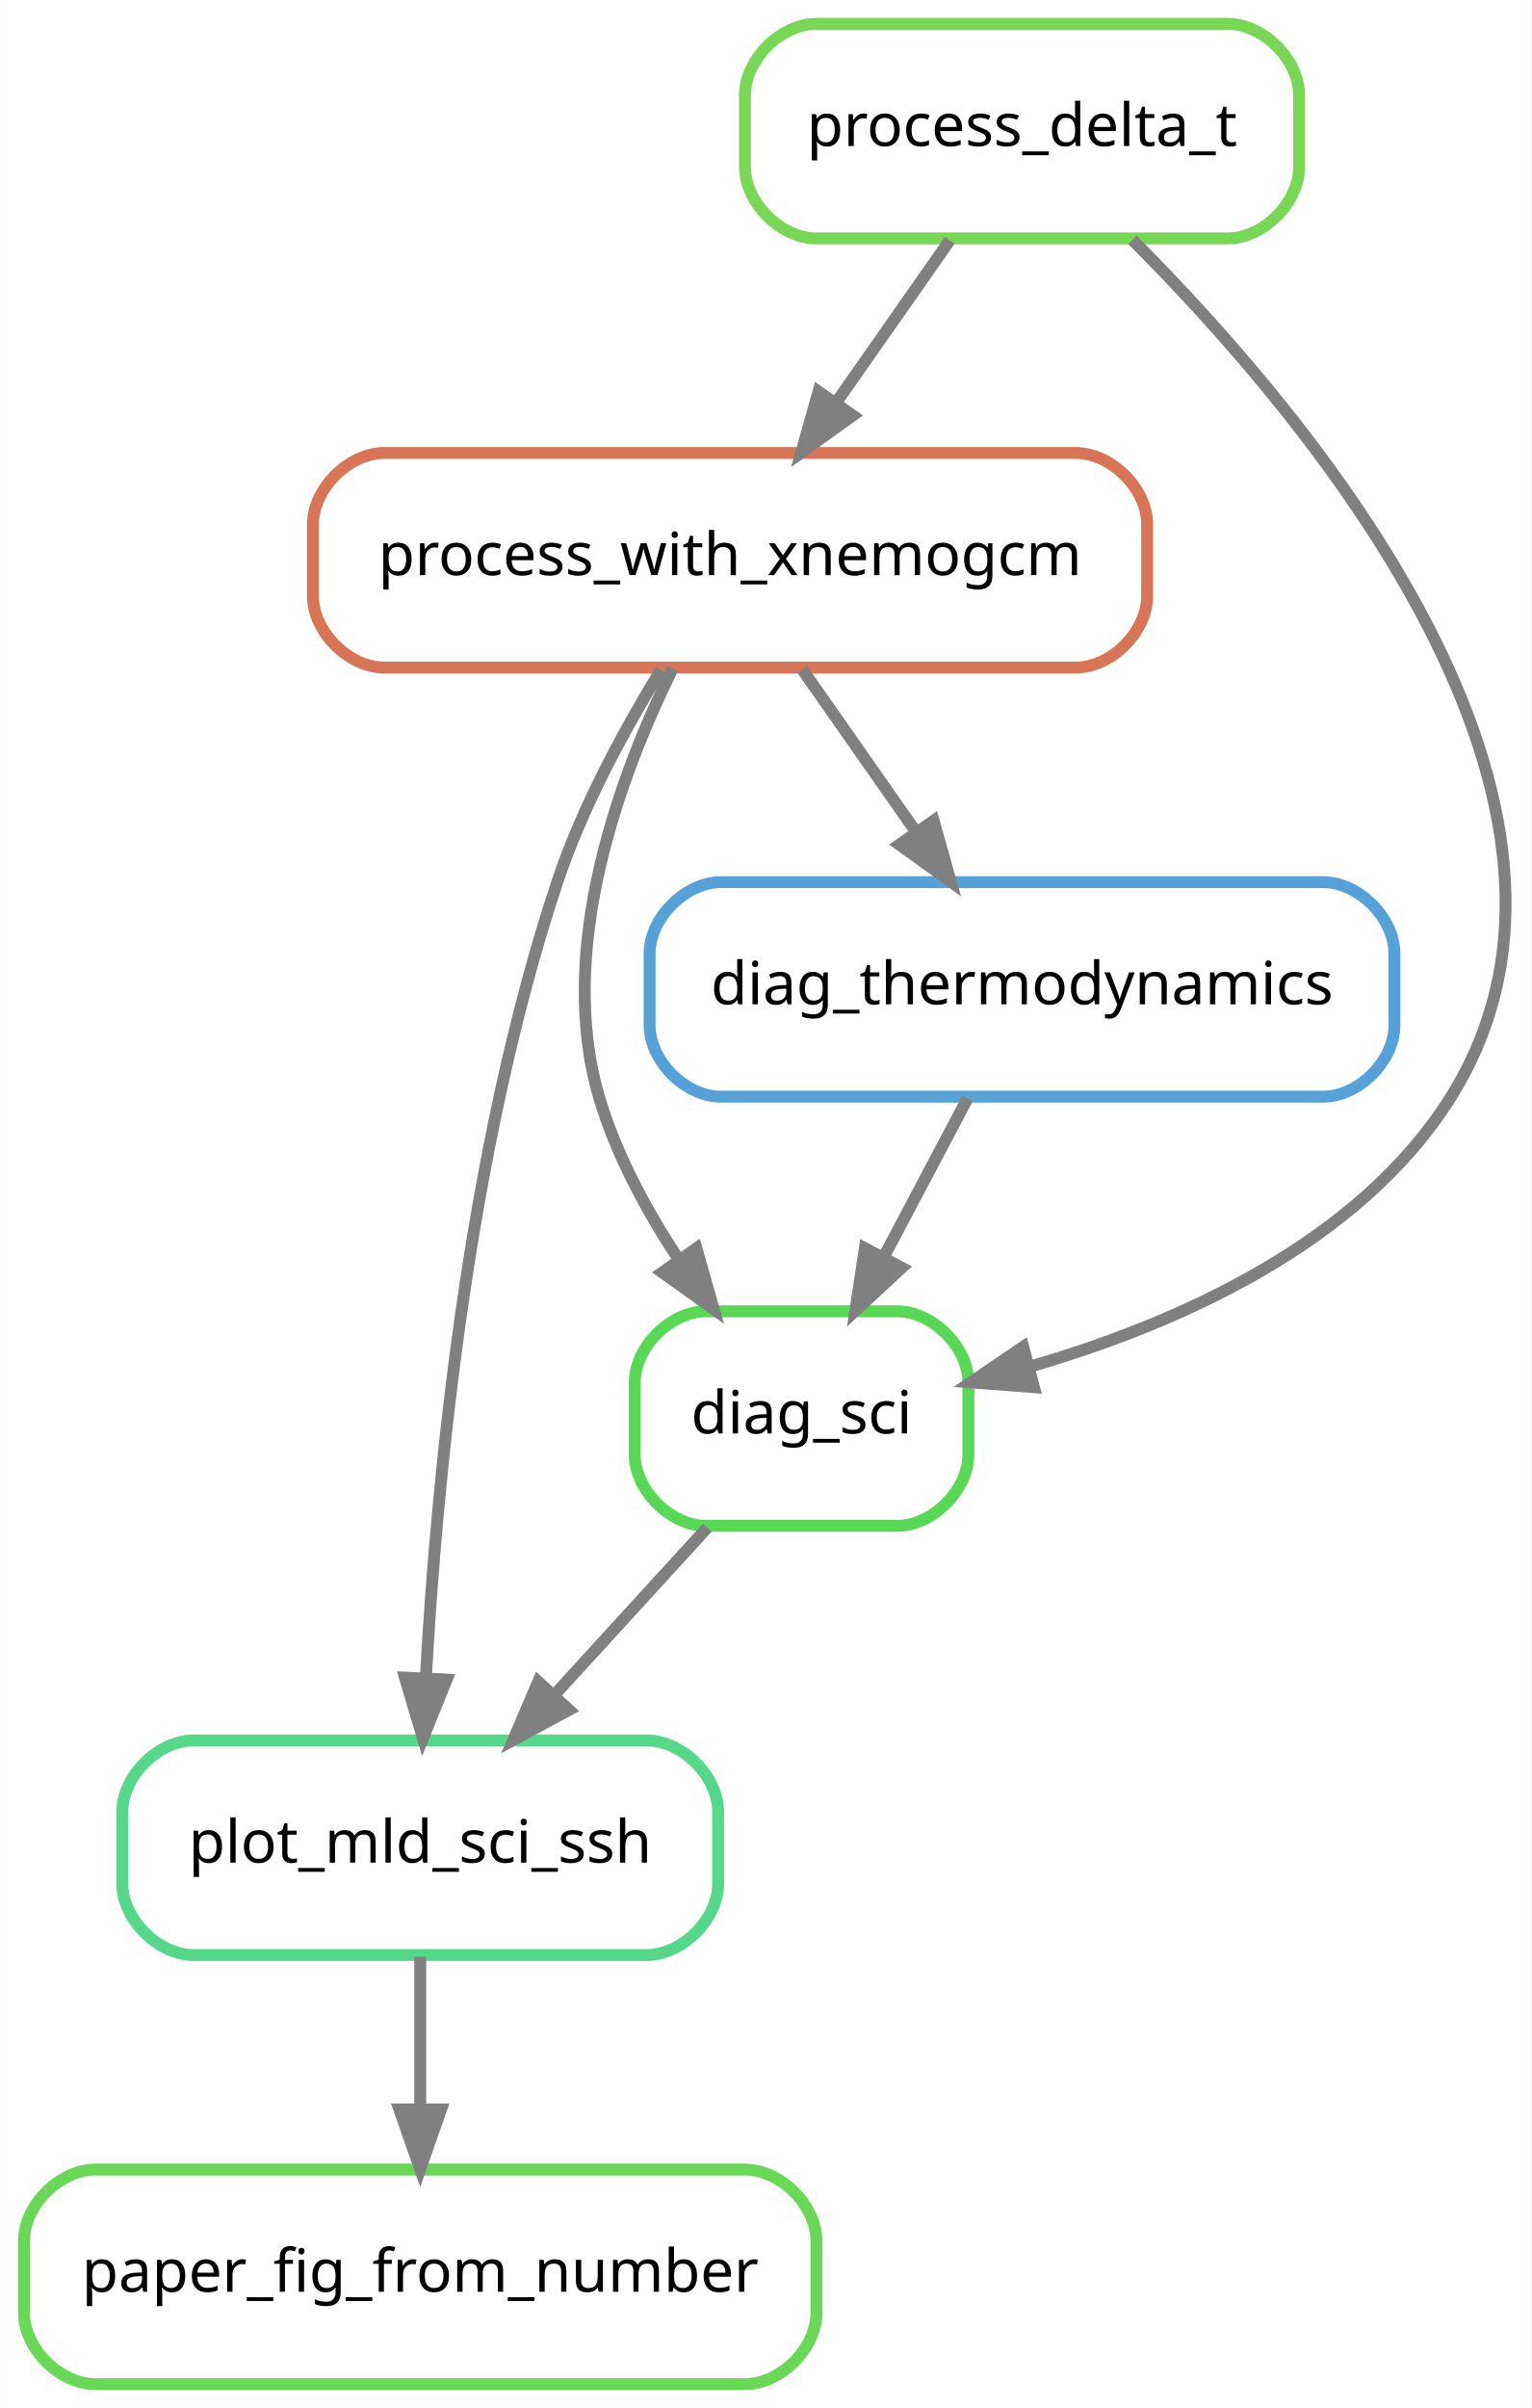
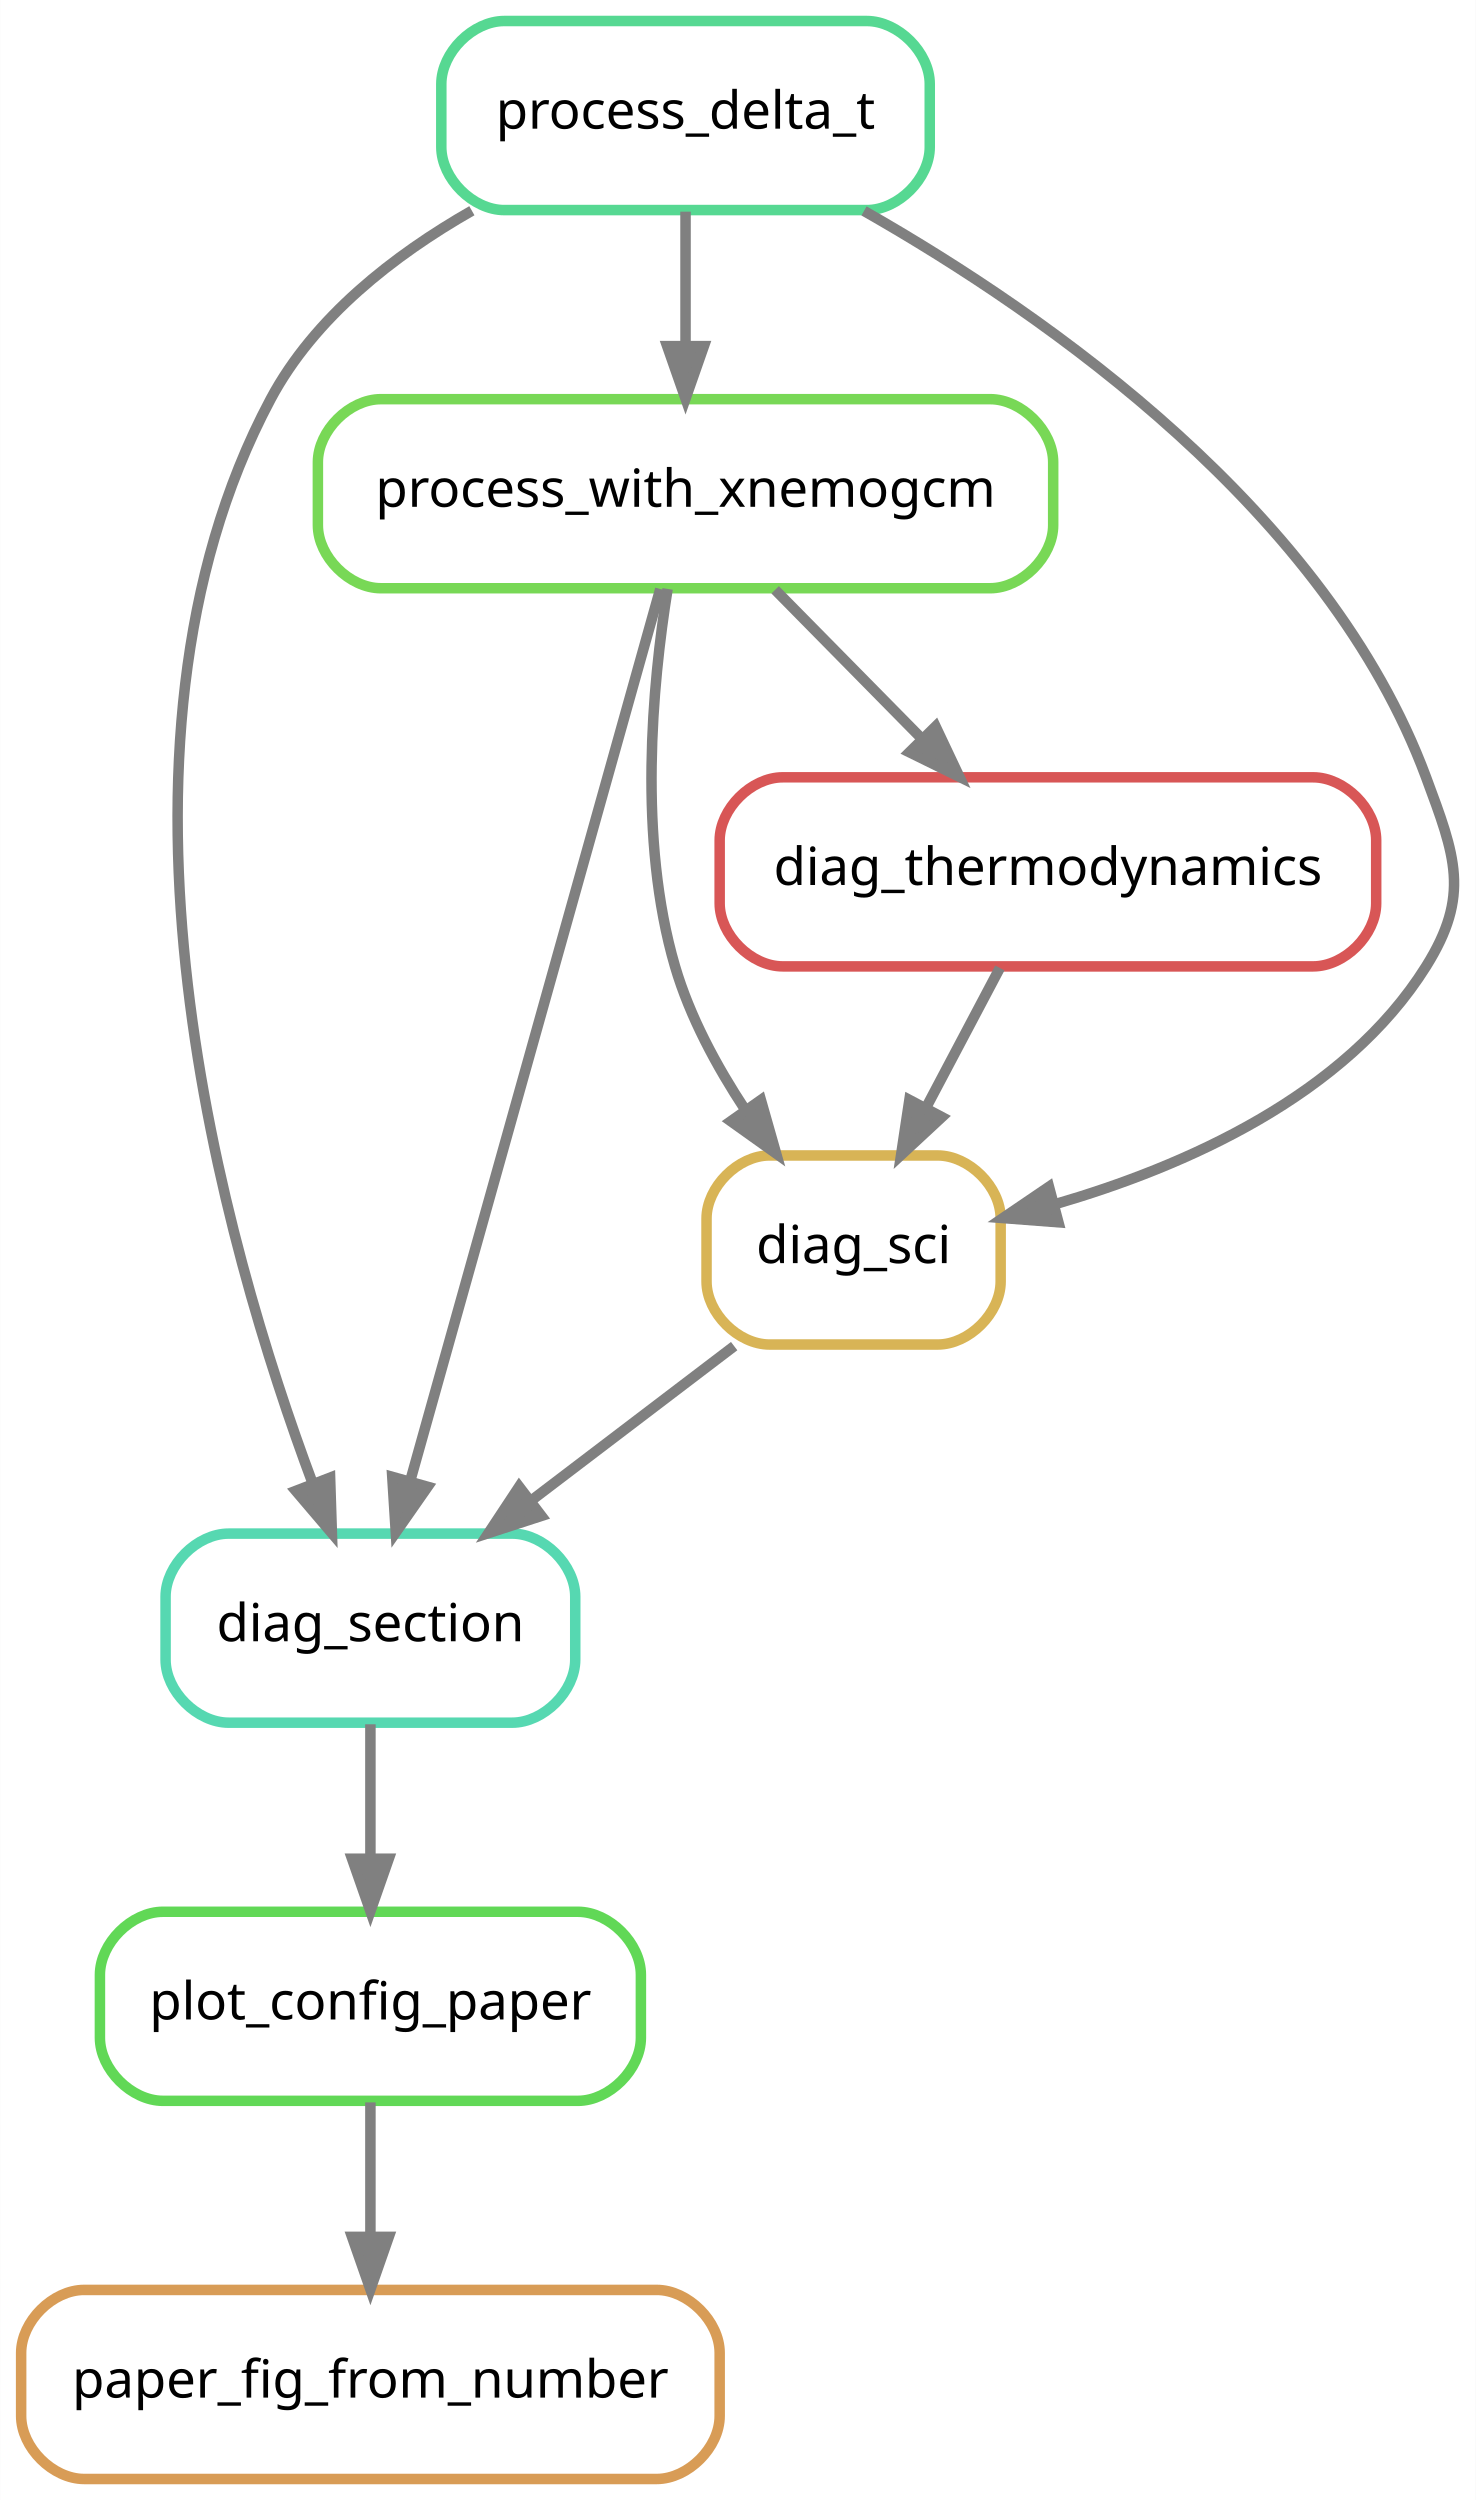
- <svg xmlns="http://www.w3.org/2000/svg" width="257pt" height="404pt" viewBox="0.00 0.00 256.96 404.00">
-   <g id="graph0" class="graph" transform="scale(1 1) rotate(0) translate(4 400)">
-     <polygon fill="white" stroke="transparent" points="-4,4 -4,-400 252.96,-400 252.96,4 -4,4" />
+ <svg xmlns="http://www.w3.org/2000/svg" width="281pt" height="476pt" viewBox="0.00 0.00 280.95 476.00">
+   <g id="graph0" class="graph" transform="scale(1 1) rotate(0) translate(4 472)">
+     <polygon fill="white" stroke="transparent" points="-4,4 -4,-472 276.95,-472 276.95,4 -4,4" />
    <g id="node1" class="node">
-       <path fill="none" stroke="#68d856" stroke-width="2" d="M121,-36C121,-36 12,-36 12,-36 6,-36 0,-30 0,-24 0,-24 0,-12 0,-12 0,-6 6,0 12,0 12,0 121,0 121,0 127,0 133,-6 133,-12 133,-12 133,-24 133,-24 133,-30 127,-36 121,-36" />
+       <path fill="none" stroke="#d89c56" stroke-width="2" d="M121,-36C121,-36 12,-36 12,-36 6,-36 0,-30 0,-24 0,-24 0,-12 0,-12 0,-6 6,0 12,0 12,0 121,0 121,0 127,0 133,-6 133,-12 133,-12 133,-24 133,-24 133,-30 127,-36 121,-36" />
      <text text-anchor="middle" x="66.5" y="-15.5" font-family="sans" font-size="10.00">paper_fig_from_number</text>
    </g>
    <g id="node2" class="node">
-       <path fill="none" stroke="#56d88a" stroke-width="2" d="M104.5,-108C104.5,-108 28.5,-108 28.5,-108 22.5,-108 16.5,-102 16.5,-96 16.5,-96 16.5,-84 16.5,-84 16.5,-78 22.5,-72 28.5,-72 28.5,-72 104.5,-72 104.5,-72 110.5,-72 116.5,-78 116.5,-84 116.5,-84 116.5,-96 116.5,-96 116.5,-102 110.5,-108 104.5,-108" />
-       <text text-anchor="middle" x="66.5" y="-87.5" font-family="sans" font-size="10.00">plot_mld_sci_ssh</text>
+       <path fill="none" stroke="#61d856" stroke-width="2" d="M106,-108C106,-108 27,-108 27,-108 21,-108 15,-102 15,-96 15,-96 15,-84 15,-84 15,-78 21,-72 27,-72 27,-72 106,-72 106,-72 112,-72 118,-78 118,-84 118,-84 118,-96 118,-96 118,-102 112,-108 106,-108" />
+       <text text-anchor="middle" x="66.5" y="-87.5" font-family="sans" font-size="10.00">plot_config_paper</text>
    </g>
    <g id="edge1" class="edge">
      <path fill="none" stroke="grey" stroke-width="2" d="M66.5,-71.7C66.5,-63.98 66.5,-54.71 66.5,-46.11" />
      <polygon fill="grey" stroke="grey" stroke-width="2" points="70,-46.1 66.5,-36.1 63,-46.1 70,-46.1" />
    </g>
    <g id="node3" class="node">
-       <path fill="none" stroke="#d87556" stroke-width="2" d="M176.5,-324C176.5,-324 60.5,-324 60.5,-324 54.5,-324 48.5,-318 48.5,-312 48.5,-312 48.5,-300 48.5,-300 48.5,-294 54.5,-288 60.5,-288 60.5,-288 176.5,-288 176.5,-288 182.5,-288 188.5,-294 188.5,-300 188.5,-300 188.5,-312 188.5,-312 188.5,-318 182.5,-324 176.5,-324" />
-       <text text-anchor="middle" x="118.5" y="-303.5" font-family="sans" font-size="10.00">process_with_xnemogcm</text>
+       <path fill="none" stroke="#56d8b1" stroke-width="2" d="M93.5,-180C93.5,-180 39.5,-180 39.5,-180 33.5,-180 27.5,-174 27.5,-168 27.5,-168 27.5,-156 27.5,-156 27.5,-150 33.5,-144 39.5,-144 39.5,-144 93.5,-144 93.5,-144 99.5,-144 105.5,-150 105.5,-156 105.5,-156 105.5,-168 105.5,-168 105.5,-174 99.5,-180 93.5,-180" />
+       <text text-anchor="middle" x="66.5" y="-159.5" font-family="sans" font-size="10.00">diag_section</text>
    </g>
    <g id="edge2" class="edge">
-       <path fill="none" stroke="grey" stroke-width="2" d="M106.89,-287.58C100.76,-277.57 93.67,-264.54 89.5,-252 74.44,-206.75 69.24,-151.12 67.45,-118.51" />
-       <polygon fill="grey" stroke="grey" stroke-width="2" points="70.93,-118.2 66.96,-108.38 63.94,-118.54 70.93,-118.2" />
+       <path fill="none" stroke="grey" stroke-width="2" d="M66.5,-143.7C66.5,-135.98 66.5,-126.71 66.5,-118.11" />
+       <polygon fill="grey" stroke="grey" stroke-width="2" points="70,-118.1 66.5,-108.1 63,-118.1 70,-118.1" />
+     </g>
+     <g id="node4" class="node">
+       <path fill="none" stroke="#78d856" stroke-width="2" d="M184.5,-396C184.5,-396 68.5,-396 68.5,-396 62.5,-396 56.5,-390 56.5,-384 56.5,-384 56.5,-372 56.5,-372 56.5,-366 62.5,-360 68.5,-360 68.5,-360 184.5,-360 184.5,-360 190.5,-360 196.5,-366 196.5,-372 196.5,-372 196.5,-384 196.5,-384 196.5,-390 190.5,-396 184.5,-396" />
+       <text text-anchor="middle" x="126.5" y="-375.5" font-family="sans" font-size="10.00">process_with_xnemogcm</text>
+     </g>
+     <g id="edge3" class="edge">
+       <path fill="none" stroke="grey" stroke-width="2" d="M121.69,-359.85C111.29,-322.75 86.63,-234.81 74.1,-190.1" />
+       <polygon fill="grey" stroke="grey" stroke-width="2" points="77.4,-188.92 71.33,-180.23 70.66,-190.81 77.4,-188.92" />
+     </g>
+     <g id="node6" class="node">
+       <path fill="none" stroke="#d8b456" stroke-width="2" d="M174.5,-252C174.5,-252 142.5,-252 142.5,-252 136.5,-252 130.5,-246 130.5,-240 130.5,-240 130.5,-228 130.5,-228 130.5,-222 136.5,-216 142.5,-216 142.5,-216 174.5,-216 174.5,-216 180.5,-216 186.5,-222 186.5,-228 186.5,-228 186.5,-240 186.5,-240 186.5,-246 180.5,-252 174.5,-252" />
+       <text text-anchor="middle" x="158.5" y="-231.5" font-family="sans" font-size="10.00">diag_sci</text>
+     </g>
+     <g id="edge8" class="edge">
+       <path fill="none" stroke="grey" stroke-width="2" d="M123.09,-359.87C120.16,-341.65 117.41,-312.17 124.5,-288 127.3,-278.45 132.41,-268.98 137.83,-260.76" />
+       <polygon fill="grey" stroke="grey" stroke-width="2" points="140.85,-262.56 143.75,-252.37 135.12,-258.52 140.85,-262.56" />
+     </g>
+     <g id="node7" class="node">
+       <path fill="none" stroke="#d85656" stroke-width="2" d="M246,-324C246,-324 145,-324 145,-324 139,-324 133,-318 133,-312 133,-312 133,-300 133,-300 133,-294 139,-288 145,-288 145,-288 246,-288 246,-288 252,-288 258,-294 258,-300 258,-300 258,-312 258,-312 258,-318 252,-324 246,-324" />
+       <text text-anchor="middle" x="195.5" y="-303.5" font-family="sans" font-size="10.00">diag_thermodynamics</text>
+     </g>
+     <g id="edge10" class="edge">
+       <path fill="none" stroke="grey" stroke-width="2" d="M143.56,-359.7C152,-351.14 162.32,-340.66 171.54,-331.3" />
+       <polygon fill="grey" stroke="grey" stroke-width="2" points="174.11,-333.68 178.64,-324.1 169.13,-328.77 174.11,-333.68" />
    </g>
    <g id="node5" class="node">
-       <path fill="none" stroke="#59d856" stroke-width="2" d="M146.5,-180C146.5,-180 114.5,-180 114.5,-180 108.5,-180 102.5,-174 102.5,-168 102.5,-168 102.5,-156 102.5,-156 102.5,-150 108.5,-144 114.5,-144 114.5,-144 146.5,-144 146.5,-144 152.5,-144 158.5,-150 158.5,-156 158.5,-156 158.5,-168 158.5,-168 158.5,-174 152.5,-180 146.5,-180" />
-       <text text-anchor="middle" x="130.5" y="-159.5" font-family="sans" font-size="10.00">diag_sci</text>
+       <path fill="none" stroke="#56d892" stroke-width="2" d="M161,-468C161,-468 92,-468 92,-468 86,-468 80,-462 80,-456 80,-456 80,-444 80,-444 80,-438 86,-432 92,-432 92,-432 161,-432 161,-432 167,-432 173,-438 173,-444 173,-444 173,-456 173,-456 173,-462 167,-468 161,-468" />
+       <text text-anchor="middle" x="126.5" y="-447.5" font-family="sans" font-size="10.00">process_delta_t</text>
+     </g>
+     <g id="edge5" class="edge">
+       <path fill="none" stroke="grey" stroke-width="2" d="M85.82,-431.88C70.98,-423.41 55.82,-411.59 47.5,-396 11.63,-328.75 38.61,-234.78 55.54,-189.48" />
+       <polygon fill="grey" stroke="grey" stroke-width="2" points="58.83,-190.66 59.17,-180.07 52.3,-188.14 58.83,-190.66" />
+     </g>
+     <g id="edge6" class="edge">
+       <path fill="none" stroke="grey" stroke-width="2" d="M126.5,-431.7C126.5,-423.98 126.5,-414.71 126.5,-406.11" />
+       <polygon fill="grey" stroke="grey" stroke-width="2" points="130,-406.1 126.5,-396.1 123,-406.1 130,-406.1" />
+     </g>
+     <g id="edge9" class="edge">
+       <path fill="none" stroke="grey" stroke-width="2" d="M160.48,-431.84C195.89,-411.68 248.77,-374.45 267.5,-324 273.07,-309 275.99,-301.56 267.5,-288 252.1,-263.39 221.63,-249.91 196.82,-242.71" />
+       <polygon fill="grey" stroke="grey" stroke-width="2" points="197.5,-239.27 186.93,-240.08 195.7,-246.04 197.5,-239.27" />
+     </g>
+     <g id="edge4" class="edge">
+       <path fill="none" stroke="grey" stroke-width="2" d="M135.76,-215.7C124.06,-206.8 109.64,-195.82 96.99,-186.2" />
+       <polygon fill="grey" stroke="grey" stroke-width="2" points="99.06,-183.37 88.98,-180.1 94.82,-188.94 99.06,-183.37" />
    </g>
    <g id="edge7" class="edge">
-       <path fill="none" stroke="grey" stroke-width="2" d="M108.85,-287.82C99.98,-269.81 89.25,-240.74 96.5,-216 99.3,-206.45 104.41,-196.98 109.83,-188.76" />
-       <polygon fill="grey" stroke="grey" stroke-width="2" points="112.85,-190.56 115.75,-180.37 107.12,-186.52 112.85,-190.56" />
-     </g>
-     <g id="node6" class="node">
-       <path fill="none" stroke="#56a2d8" stroke-width="2" d="M218,-252C218,-252 117,-252 117,-252 111,-252 105,-246 105,-240 105,-240 105,-228 105,-228 105,-222 111,-216 117,-216 117,-216 218,-216 218,-216 224,-216 230,-222 230,-228 230,-228 230,-240 230,-240 230,-246 224,-252 218,-252" />
-       <text text-anchor="middle" x="167.5" y="-231.5" font-family="sans" font-size="10.00">diag_thermodynamics</text>
-     </g>
-     <g id="edge8" class="edge">
-       <path fill="none" stroke="grey" stroke-width="2" d="M130.61,-287.7C136.37,-279.47 143.36,-269.48 149.71,-260.42" />
-       <polygon fill="grey" stroke="grey" stroke-width="2" points="152.66,-262.3 155.53,-252.1 146.92,-258.29 152.66,-262.3" />
-     </g>
-     <g id="node4" class="node">
-       <path fill="none" stroke="#78d856" stroke-width="2" d="M202,-396C202,-396 133,-396 133,-396 127,-396 121,-390 121,-384 121,-384 121,-372 121,-372 121,-366 127,-360 133,-360 133,-360 202,-360 202,-360 208,-360 214,-366 214,-372 214,-372 214,-384 214,-384 214,-390 208,-396 202,-396" />
-       <text text-anchor="middle" x="167.5" y="-375.5" font-family="sans" font-size="10.00">process_delta_t</text>
-     </g>
-     <g id="edge4" class="edge">
-       <path fill="none" stroke="grey" stroke-width="2" d="M155.39,-359.7C149.63,-351.47 142.64,-341.48 136.29,-332.42" />
-       <polygon fill="grey" stroke="grey" stroke-width="2" points="139.08,-330.29 130.47,-324.1 133.34,-334.3 139.08,-330.29" />
-     </g>
-     <g id="edge6" class="edge">
-       <path fill="none" stroke="grey" stroke-width="2" d="M186.02,-359.77C216.32,-329.43 270.2,-265.06 239.5,-216 224.1,-191.39 193.63,-177.91 168.82,-170.71" />
-       <polygon fill="grey" stroke="grey" stroke-width="2" points="169.5,-167.27 158.93,-168.08 167.7,-174.04 169.5,-167.27" />
-     </g>
-     <g id="edge3" class="edge">
-       <path fill="none" stroke="grey" stroke-width="2" d="M114.68,-143.7C106.93,-135.22 97.46,-124.86 88.98,-115.58" />
-       <polygon fill="grey" stroke="grey" stroke-width="2" points="91.47,-113.12 82.14,-108.1 86.3,-117.85 91.47,-113.12" />
-     </g>
-     <g id="edge5" class="edge">
-       <path fill="none" stroke="grey" stroke-width="2" d="M158.35,-215.7C154.1,-207.64 148.94,-197.89 144.23,-188.98" />
-       <polygon fill="grey" stroke="grey" stroke-width="2" points="147.31,-187.31 139.54,-180.1 141.12,-190.58 147.31,-187.31" />
+       <path fill="none" stroke="grey" stroke-width="2" d="M186.35,-287.7C182.1,-279.64 176.94,-269.89 172.23,-260.98" />
+       <polygon fill="grey" stroke="grey" stroke-width="2" points="175.31,-259.31 167.54,-252.1 169.12,-262.58 175.31,-259.31" />
    </g>
  </g>
</svg>
